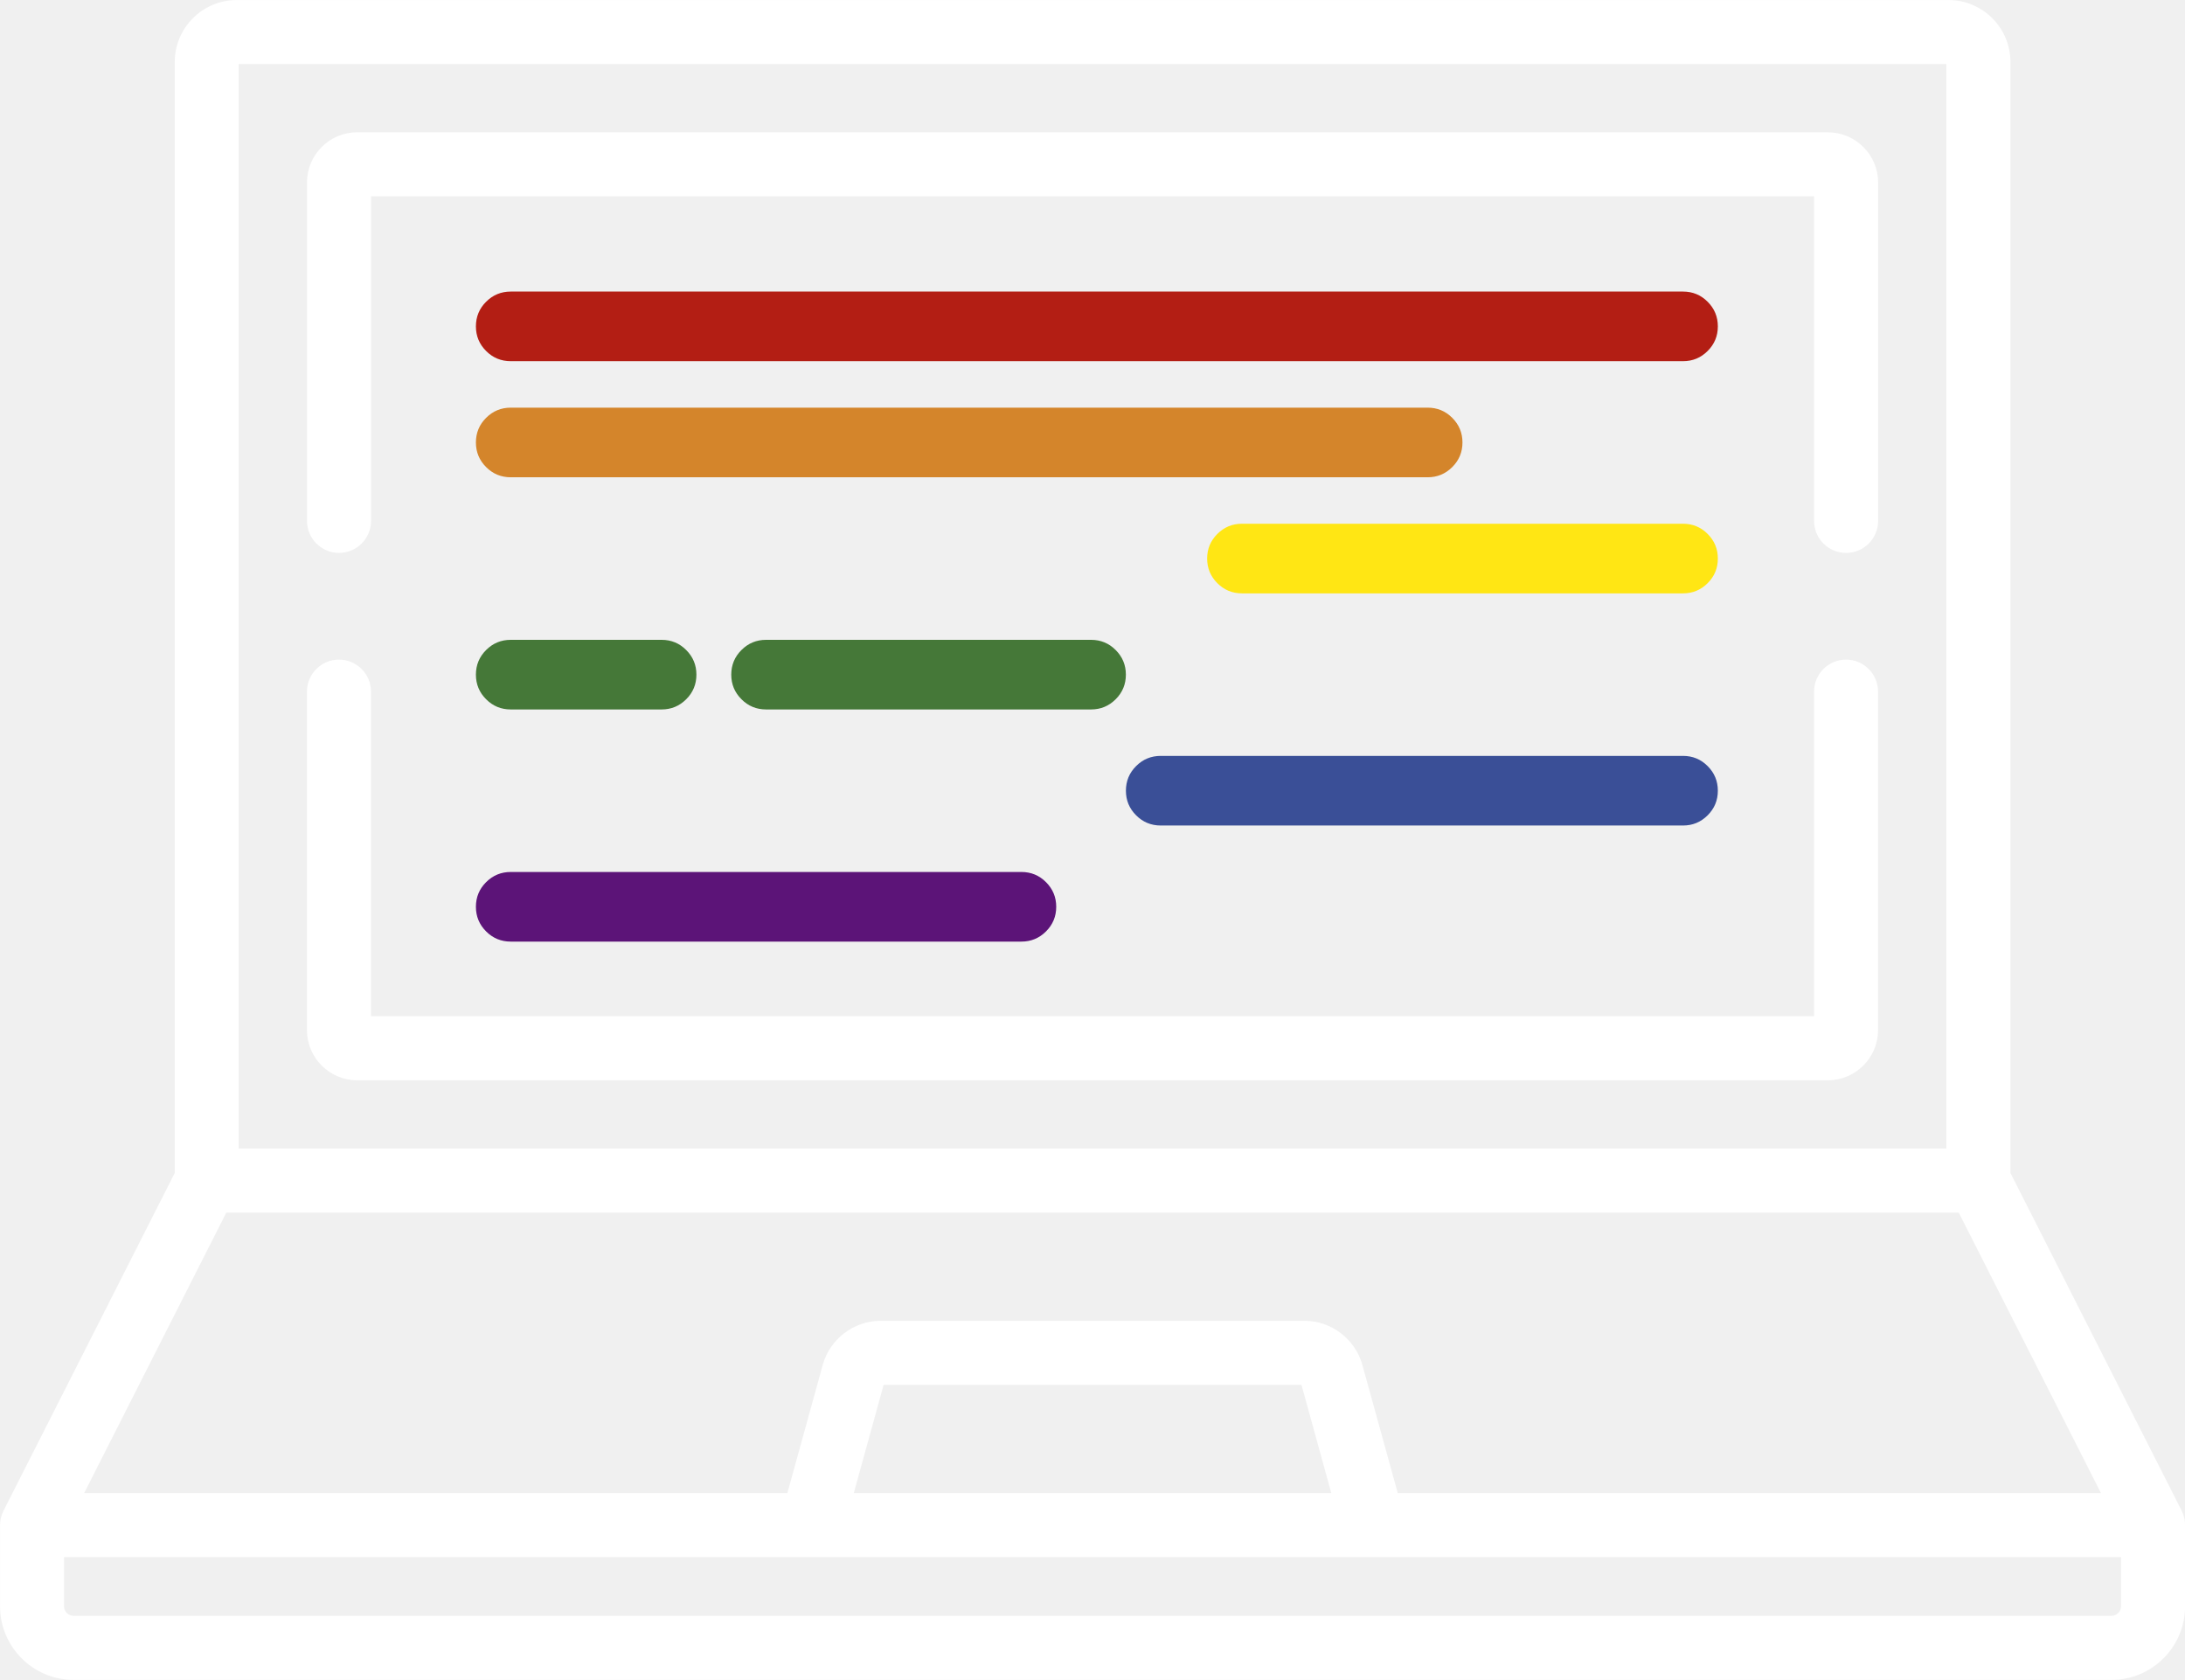
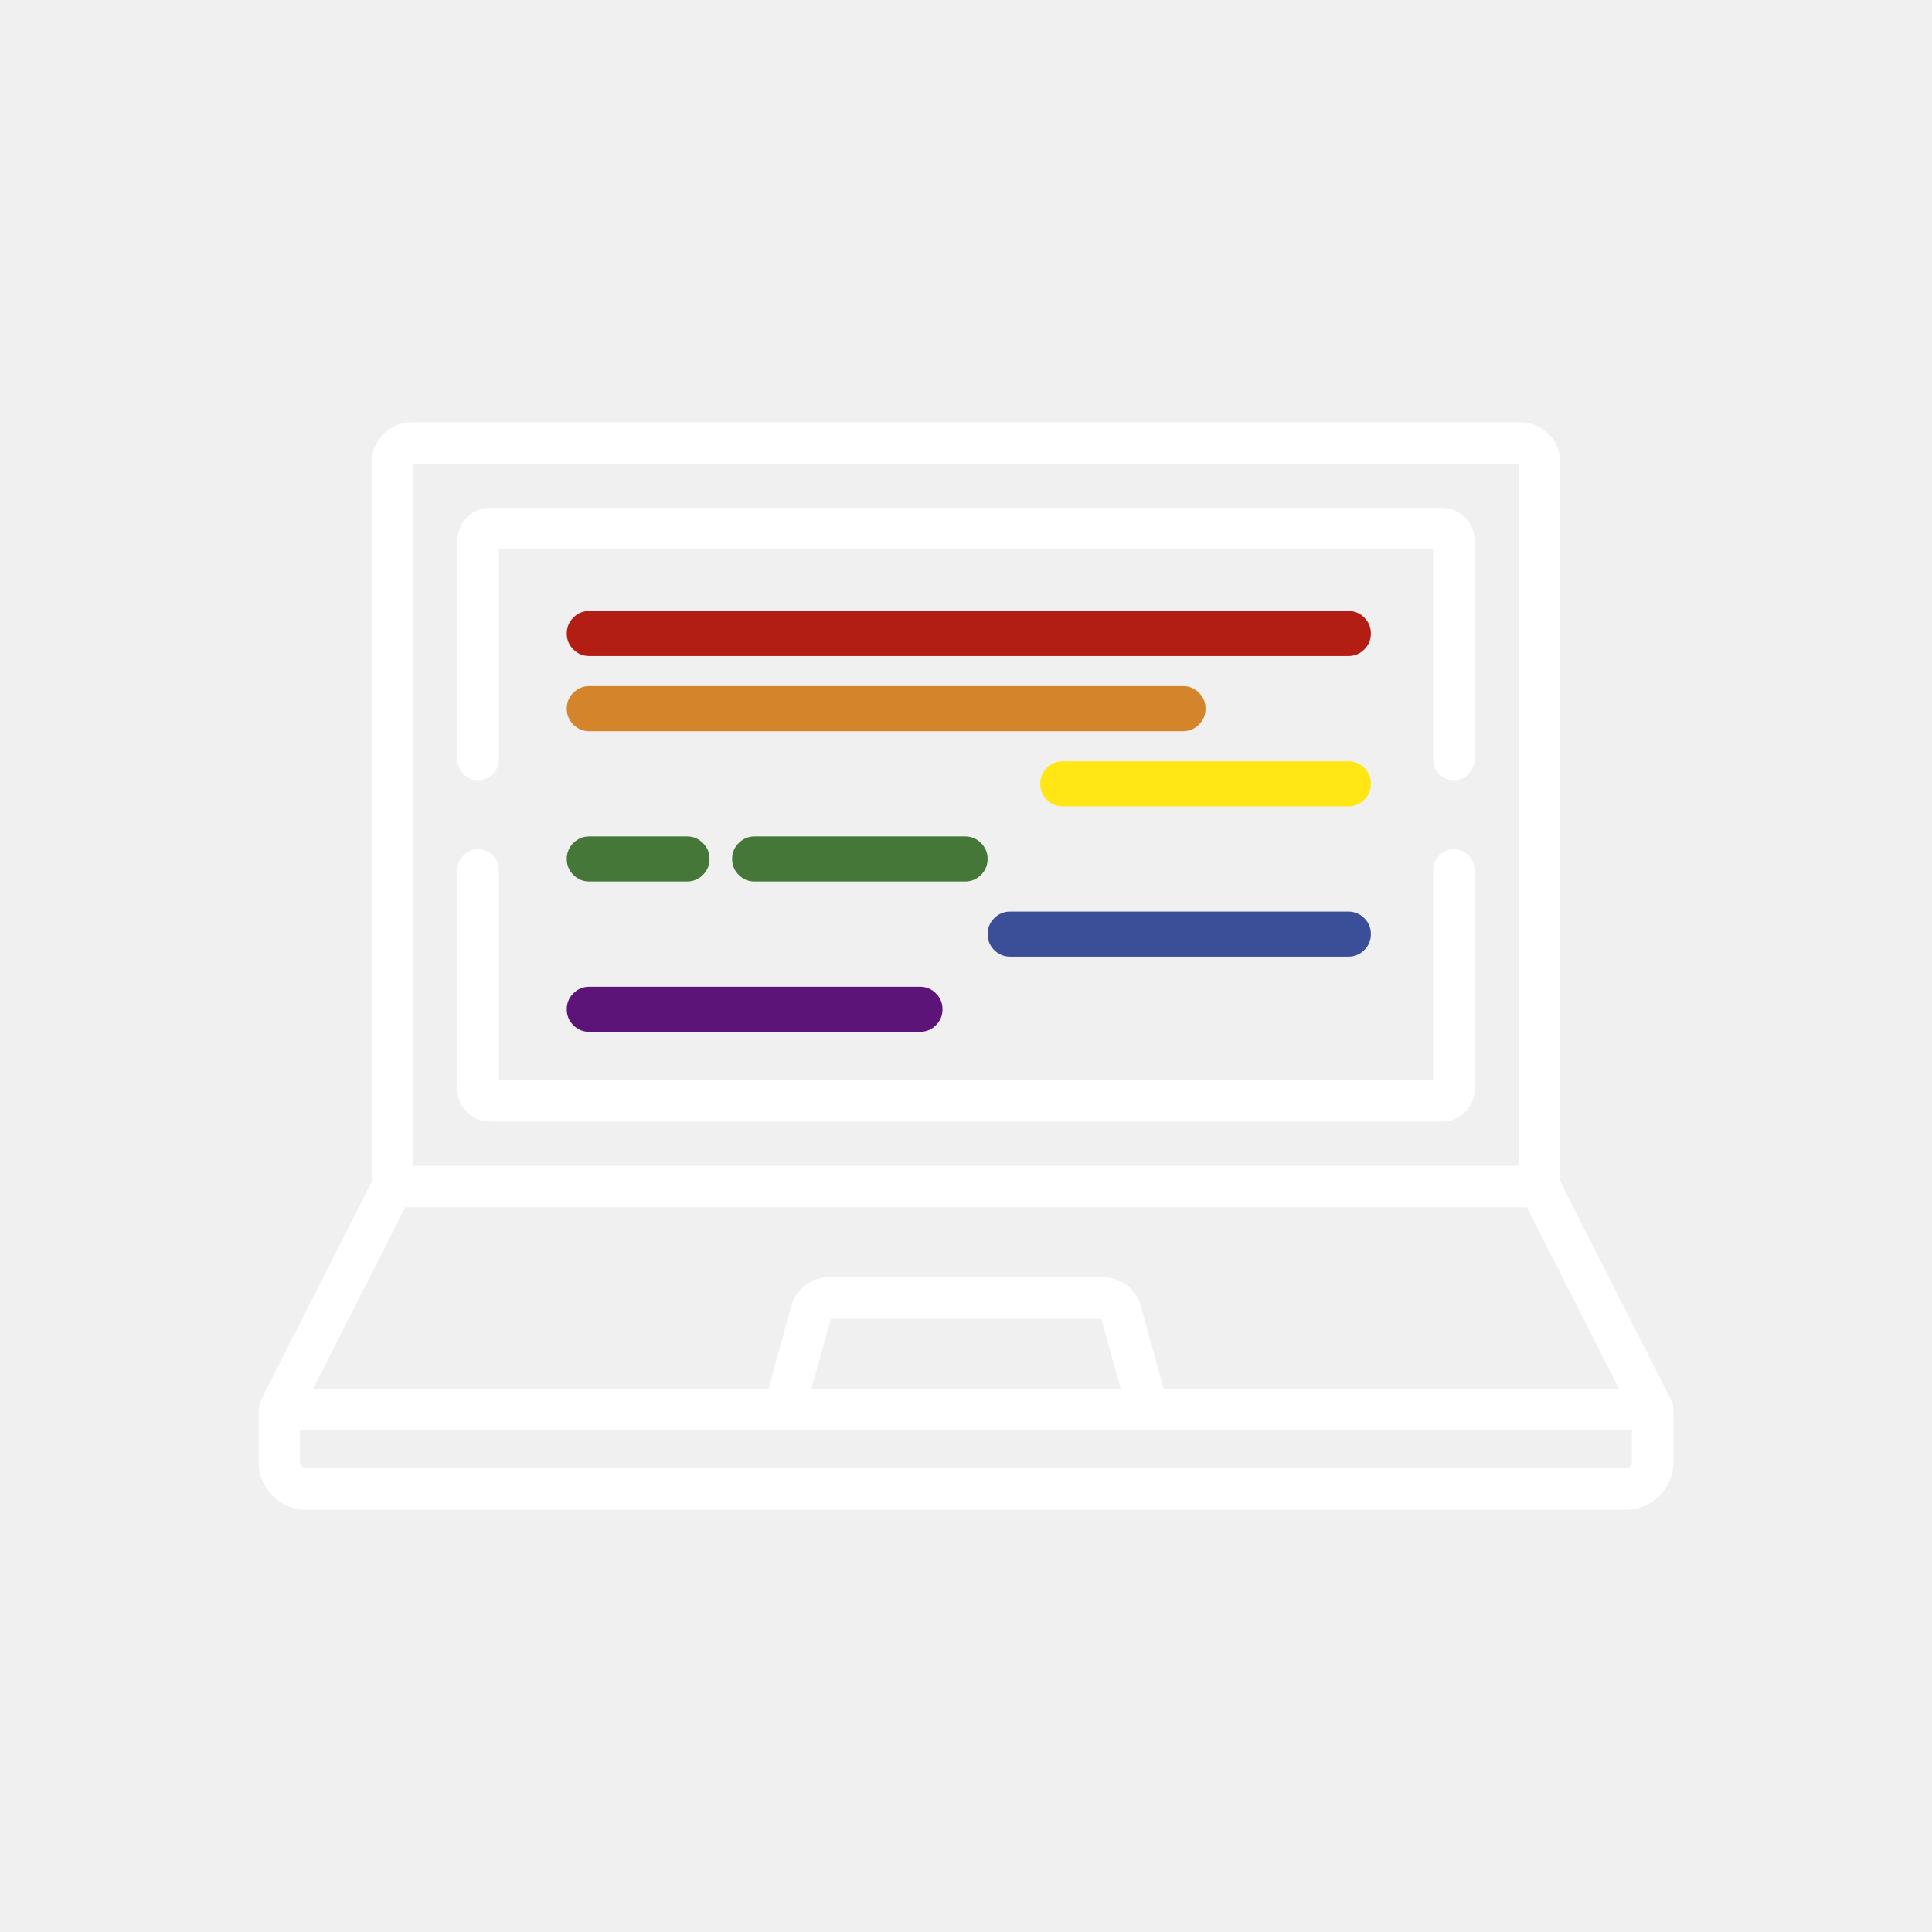
- <svg xmlns="http://www.w3.org/2000/svg" id="svg19407" version="1.1" viewBox="0 0 66.41 51.052" height="51.052mm" width="66.41mm">
-   <defs id="defs19401" />
-   <g transform="translate(137.7705,-164.9923)" id="layer1">
-     <path style="fill:#ffffff;fill-opacity:1;fill-rule:nonzero;stroke:none;stroke-width:0.353" d="m -71.362,211.279 c 0,-0.01 0,-0.019 0,-0.029 -0.004,-0.039 -0.009,-0.076 -0.017,-0.113 0,-0.004 -0.004,-0.007 -0.004,-0.011 -0.007,-0.033 -0.017,-0.068 -0.028,-0.099 -0.004,-0.008 -0.007,-0.018 -0.009,-0.026 -0.011,-0.029 -0.023,-0.058 -0.037,-0.085 0,-0.006 -0.004,-0.01 -0.006,-0.015 l -5.203,-10.262 v -33.763 c 0,-1.038 -0.845,-1.882 -1.882,-1.882 h -52.029 c -1.038,0 -1.882,0.845 -1.882,1.882 v 33.763 l -5.203,10.262 c 0,0.006 -0.004,0.01 -0.006,0.015 -0.014,0.028 -0.026,0.057 -0.037,0.085 -0.004,0.008 -0.007,0.018 -0.01,0.026 -0.011,0.032 -0.021,0.066 -0.028,0.099 0,0.004 -0.004,0.007 -0.004,0.011 -0.008,0.037 -0.014,0.074 -0.018,0.113 0,0.01 0,0.019 0,0.029 0,0.021 -0.004,0.04 -0.004,0.061 v 2.468 c 0,1.233 1.003,2.237 2.237,2.237 h 61.937 c 1.233,0 2.237,-1.003 2.237,-2.237 v -2.468 c 0,-0.021 0,-0.04 -0.004,-0.061 z M -130.516,166.938 h 51.902 v 32.96 H -130.516 Z m -0.376,34.906 h 52.655 l 4.322,8.523 h -21.373 l -1.074,-3.89 c -0.218,-0.791 -0.944,-1.345 -1.765,-1.345 H -111.001 c -0.821,0 -1.548,0.554 -1.765,1.345 l -1.073,3.89 h -21.373 z m 33.584,8.523 h -14.513 l 0.907,-3.289 h 12.7 z m 24.003,3.441 c 0,0.16 -0.131,0.291 -0.291,0.291 h -61.937 c -0.16,0 -0.291,-0.131 -0.291,-0.291 v -1.495 h 62.519 z m 0,0" id="path9642" />
-     <path style="fill:#ffffff;fill-opacity:1;fill-rule:nonzero;stroke:none;stroke-width:0.353" d="m -81.662,185.038 c -0.537,0 -0.973,0.435 -0.973,0.973 v 9.865 H -126.495 v -9.865 c 0,-0.537 -0.435,-0.973 -0.973,-0.973 -0.537,0 -0.973,0.435 -0.973,0.973 v 10.286 c 0,0.841 0.684,1.525 1.525,1.525 h 44.701 c 0.842,0 1.525,-0.685 1.525,-1.525 v -10.286 c 0,-0.537 -0.435,-0.973 -0.973,-0.973 z m 0,0" id="path9644" />
-     <path style="fill:#ffffff;fill-opacity:1;fill-rule:nonzero;stroke:none;stroke-width:0.353" d="M -82.214,169.013 H -126.915 c -0.842,0 -1.525,0.683 -1.525,1.525 v 10.284 c 0,0.537 0.435,0.973 0.973,0.973 0.537,0 0.973,-0.435 0.973,-0.973 V 170.959 h 43.86 v 9.864 c 0,0.537 0.435,0.973 0.973,0.973 0.537,0 0.973,-0.435 0.973,-0.973 V 170.539 c 0,-0.842 -0.684,-1.525 -1.525,-1.525 z m 0,0" id="path9646" />
-     <path style="fill:#b31e14;fill-opacity:1;fill-rule:nonzero;stroke:none;stroke-width:0.353" d="m -123.306,174.911 c 0,-0.292 0.103,-0.542 0.31,-0.748 0.207,-0.207 0.456,-0.31 0.748,-0.31 h 35.631 c 0.292,0 0.542,0.103 0.748,0.31 0.207,0.207 0.31,0.456 0.31,0.748 0,0.292 -0.103,0.542 -0.31,0.748 -0.207,0.207 -0.456,0.31 -0.748,0.31 h -35.631 c -0.292,0 -0.542,-0.103 -0.748,-0.31 -0.207,-0.207 -0.31,-0.456 -0.31,-0.748 z m 0,0" id="path9658" />
-     <path style="fill:#d4852b;fill-opacity:1;fill-rule:nonzero;stroke:none;stroke-width:0.353" d="m -123.306,178.439 c 0,-0.292 0.103,-0.542 0.31,-0.748 0.207,-0.207 0.456,-0.31 0.748,-0.31 h 27.869 c 0.292,0 0.542,0.103 0.748,0.31 0.207,0.207 0.31,0.456 0.31,0.748 0,0.292 -0.103,0.542 -0.31,0.748 -0.207,0.207 -0.456,0.31 -0.748,0.31 h -27.869 c -0.292,0 -0.542,-0.103 -0.748,-0.31 -0.207,-0.207 -0.31,-0.456 -0.31,-0.748 z m 0,0" id="path9660" />
-     <path style="fill:#ffe614;fill-opacity:1;fill-rule:nonzero;stroke:none;stroke-width:0.353" d="m -101.081,181.967 c 0,-0.292 0.103,-0.542 0.31,-0.748 0.207,-0.207 0.456,-0.31 0.748,-0.31 h 13.406 c 0.292,0 0.542,0.103 0.748,0.31 0.207,0.207 0.31,0.456 0.31,0.748 0,0.292 -0.103,0.542 -0.31,0.748 -0.207,0.207 -0.456,0.31 -0.748,0.31 h -13.406 c -0.292,0 -0.542,-0.103 -0.748,-0.31 -0.207,-0.207 -0.31,-0.456 -0.31,-0.748 z m 0,0" id="path9662" />
-     <path style="fill:#457838;fill-opacity:1;fill-rule:nonzero;stroke:none;stroke-width:0.353" d="m -123.306,185.495 c 0,-0.292 0.103,-0.542 0.31,-0.748 0.207,-0.207 0.456,-0.31 0.748,-0.31 h 4.586 c 0.292,0 0.542,0.103 0.748,0.31 0.207,0.207 0.31,0.456 0.31,0.748 0,0.292 -0.103,0.542 -0.31,0.748 -0.207,0.207 -0.456,0.31 -0.748,0.31 h -4.586 c -0.292,0 -0.542,-0.103 -0.748,-0.31 -0.207,-0.207 -0.31,-0.456 -0.31,-0.748 z m 0,0" id="path9664" />
-     <path style="fill:#457838;fill-opacity:1;fill-rule:nonzero;stroke:none;stroke-width:0.353" d="m -115.545,185.495 c 0,-0.292 0.103,-0.542 0.31,-0.748 0.207,-0.207 0.456,-0.31 0.748,-0.31 h 9.878 c 0.292,0 0.542,0.103 0.748,0.31 0.207,0.207 0.31,0.456 0.31,0.748 0,0.292 -0.103,0.542 -0.31,0.748 -0.207,0.207 -0.456,0.31 -0.748,0.31 h -9.878 c -0.292,0 -0.542,-0.103 -0.748,-0.31 -0.207,-0.207 -0.31,-0.456 -0.31,-0.748 z m 0,0" id="path9666" />
-     <path style="fill:#3a4f97;fill-opacity:1;fill-rule:nonzero;stroke:none;stroke-width:0.353" d="m -103.55,189.022 c 0,-0.292 0.103,-0.542 0.31,-0.748 0.207,-0.207 0.456,-0.31 0.748,-0.31 h 15.875 c 0.292,0 0.542,0.103 0.748,0.31 0.207,0.207 0.31,0.456 0.31,0.748 0,0.292 -0.103,0.542 -0.31,0.748 -0.207,0.207 -0.456,0.31 -0.748,0.31 h -15.875 c -0.292,0 -0.542,-0.103 -0.748,-0.31 -0.207,-0.207 -0.31,-0.456 -0.31,-0.748 z m 0,0" id="path9668" />
-     <path style="fill:#5c1478;fill-opacity:1;fill-rule:nonzero;stroke:none;stroke-width:0.353" d="m -123.306,192.55 c 0,-0.292 0.103,-0.542 0.31,-0.748 0.207,-0.207 0.456,-0.31 0.748,-0.31 h 15.522 c 0.292,0 0.542,0.103 0.748,0.31 0.207,0.207 0.31,0.456 0.31,0.748 0,0.292 -0.103,0.542 -0.31,0.748 -0.207,0.207 -0.456,0.31 -0.748,0.31 h -15.522 c -0.292,0 -0.542,-0.103 -0.748,-0.31 -0.207,-0.207 -0.31,-0.456 -0.31,-0.748 z m 0,0" id="path9670" />
+ <svg xmlns="http://www.w3.org/2000/svg" width="1000" height="1000" viewBox="0 0 264.583 264.583" version="1.1" id="svg8">
+   <defs id="defs2" />
+   <g id="layer1" transform="translate(0,-32.41667)">
+     <g id="layer1-57" transform="matrix(2.917391,0,0,2.917391,437.3493,-391.1081)">
+       <path id="path9642" d="m -71.362,211.279 c 0,-0.01 0,-0.019 0,-0.029 -0.004,-0.039 -0.009,-0.076 -0.017,-0.113 0,-0.004 -0.004,-0.007 -0.004,-0.011 -0.007,-0.033 -0.017,-0.068 -0.028,-0.099 -0.004,-0.008 -0.007,-0.018 -0.009,-0.026 -0.011,-0.029 -0.023,-0.058 -0.037,-0.085 0,-0.006 -0.004,-0.01 -0.006,-0.015 l -5.203,-10.262 v -33.763 c 0,-1.038 -0.845,-1.882 -1.882,-1.882 h -52.029 c -1.038,0 -1.882,0.845 -1.882,1.882 v 33.763 l -5.203,10.262 c 0,0.006 -0.004,0.01 -0.006,0.015 -0.014,0.028 -0.026,0.057 -0.037,0.085 -0.004,0.008 -0.007,0.018 -0.01,0.026 -0.011,0.032 -0.021,0.066 -0.028,0.099 0,0.004 -0.004,0.007 -0.004,0.011 -0.008,0.037 -0.014,0.074 -0.018,0.113 0,0.01 0,0.019 0,0.029 0,0.021 -0.004,0.04 -0.004,0.061 v 2.468 c 0,1.233 1.003,2.237 2.237,2.237 h 61.937 c 1.233,0 2.237,-1.003 2.237,-2.237 v -2.468 c 0,-0.021 0,-0.04 -0.004,-0.061 z M -130.516,166.938 h 51.902 v 32.96 H -130.516 Z m -0.376,34.906 h 52.655 l 4.322,8.523 h -21.373 l -1.074,-3.89 c -0.218,-0.791 -0.944,-1.345 -1.765,-1.345 H -111.001 c -0.821,0 -1.548,0.554 -1.765,1.345 l -1.073,3.89 h -21.373 z m 33.584,8.523 h -14.513 l 0.907,-3.289 h 12.7 z m 24.003,3.441 c 0,0.16 -0.131,0.291 -0.291,0.291 h -61.937 c -0.16,0 -0.291,-0.131 -0.291,-0.291 v -1.495 h 62.519 z m 0,0" style="fill:#ffffff;fill-opacity:1;fill-rule:nonzero;stroke:none;stroke-width:0.353" />
+       <path id="path9644" d="m -81.662,185.038 c -0.537,0 -0.973,0.435 -0.973,0.973 v 9.865 H -126.495 v -9.865 c 0,-0.537 -0.435,-0.973 -0.973,-0.973 -0.537,0 -0.973,0.435 -0.973,0.973 v 10.286 c 0,0.841 0.684,1.525 1.525,1.525 h 44.701 c 0.842,0 1.525,-0.685 1.525,-1.525 v -10.286 c 0,-0.537 -0.435,-0.973 -0.973,-0.973 z m 0,0" style="fill:#ffffff;fill-opacity:1;fill-rule:nonzero;stroke:none;stroke-width:0.353" />
+       <path id="path9646" d="M -82.214,169.013 H -126.915 c -0.842,0 -1.525,0.683 -1.525,1.525 v 10.284 c 0,0.537 0.435,0.973 0.973,0.973 0.537,0 0.973,-0.435 0.973,-0.973 V 170.959 h 43.86 v 9.864 c 0,0.537 0.435,0.973 0.973,0.973 0.537,0 0.973,-0.435 0.973,-0.973 V 170.539 c 0,-0.842 -0.684,-1.525 -1.525,-1.525 z m 0,0" style="fill:#ffffff;fill-opacity:1;fill-rule:nonzero;stroke:none;stroke-width:0.353" />
+       <path id="path9658" d="m -123.306,174.911 c 0,-0.292 0.103,-0.542 0.31,-0.748 0.207,-0.207 0.456,-0.31 0.748,-0.31 h 35.631 c 0.292,0 0.542,0.103 0.748,0.31 0.207,0.207 0.31,0.456 0.31,0.748 0,0.292 -0.103,0.542 -0.31,0.748 -0.207,0.207 -0.456,0.31 -0.748,0.31 h -35.631 c -0.292,0 -0.542,-0.103 -0.748,-0.31 -0.207,-0.207 -0.31,-0.456 -0.31,-0.748 z m 0,0" style="fill:#b31e14;fill-opacity:1;fill-rule:nonzero;stroke:none;stroke-width:0.353" />
+       <path id="path9660" d="m -123.306,178.439 c 0,-0.292 0.103,-0.542 0.31,-0.748 0.207,-0.207 0.456,-0.31 0.748,-0.31 h 27.869 c 0.292,0 0.542,0.103 0.748,0.31 0.207,0.207 0.31,0.456 0.31,0.748 0,0.292 -0.103,0.542 -0.31,0.748 -0.207,0.207 -0.456,0.31 -0.748,0.31 h -27.869 c -0.292,0 -0.542,-0.103 -0.748,-0.31 -0.207,-0.207 -0.31,-0.456 -0.31,-0.748 z m 0,0" style="fill:#d4852b;fill-opacity:1;fill-rule:nonzero;stroke:none;stroke-width:0.353" />
+       <path id="path9662" d="m -101.081,181.967 c 0,-0.292 0.103,-0.542 0.31,-0.748 0.207,-0.207 0.456,-0.31 0.748,-0.31 h 13.406 c 0.292,0 0.542,0.103 0.748,0.31 0.207,0.207 0.31,0.456 0.31,0.748 0,0.292 -0.103,0.542 -0.31,0.748 -0.207,0.207 -0.456,0.31 -0.748,0.31 h -13.406 c -0.292,0 -0.542,-0.103 -0.748,-0.31 -0.207,-0.207 -0.31,-0.456 -0.31,-0.748 z m 0,0" style="fill:#ffe614;fill-opacity:1;fill-rule:nonzero;stroke:none;stroke-width:0.353" />
+       <path id="path9664" d="m -123.306,185.495 c 0,-0.292 0.103,-0.542 0.31,-0.748 0.207,-0.207 0.456,-0.31 0.748,-0.31 h 4.586 c 0.292,0 0.542,0.103 0.748,0.31 0.207,0.207 0.31,0.456 0.31,0.748 0,0.292 -0.103,0.542 -0.31,0.748 -0.207,0.207 -0.456,0.31 -0.748,0.31 h -4.586 c -0.292,0 -0.542,-0.103 -0.748,-0.31 -0.207,-0.207 -0.31,-0.456 -0.31,-0.748 z m 0,0" style="fill:#457838;fill-opacity:1;fill-rule:nonzero;stroke:none;stroke-width:0.353" />
+       <path id="path9666" d="m -115.545,185.495 c 0,-0.292 0.103,-0.542 0.31,-0.748 0.207,-0.207 0.456,-0.31 0.748,-0.31 h 9.878 c 0.292,0 0.542,0.103 0.748,0.31 0.207,0.207 0.31,0.456 0.31,0.748 0,0.292 -0.103,0.542 -0.31,0.748 -0.207,0.207 -0.456,0.31 -0.748,0.31 h -9.878 c -0.292,0 -0.542,-0.103 -0.748,-0.31 -0.207,-0.207 -0.31,-0.456 -0.31,-0.748 z m 0,0" style="fill:#457838;fill-opacity:1;fill-rule:nonzero;stroke:none;stroke-width:0.353" />
+       <path id="path9668" d="m -103.55,189.022 c 0,-0.292 0.103,-0.542 0.31,-0.748 0.207,-0.207 0.456,-0.31 0.748,-0.31 h 15.875 c 0.292,0 0.542,0.103 0.748,0.31 0.207,0.207 0.31,0.456 0.31,0.748 0,0.292 -0.103,0.542 -0.31,0.748 -0.207,0.207 -0.456,0.31 -0.748,0.31 h -15.875 c -0.292,0 -0.542,-0.103 -0.748,-0.31 -0.207,-0.207 -0.31,-0.456 -0.31,-0.748 z m 0,0" style="fill:#3a4f97;fill-opacity:1;fill-rule:nonzero;stroke:none;stroke-width:0.353" />
+       <path id="path9670" d="m -123.306,192.55 c 0,-0.292 0.103,-0.542 0.31,-0.748 0.207,-0.207 0.456,-0.31 0.748,-0.31 h 15.522 c 0.292,0 0.542,0.103 0.748,0.31 0.207,0.207 0.31,0.456 0.31,0.748 0,0.292 -0.103,0.542 -0.31,0.748 -0.207,0.207 -0.456,0.31 -0.748,0.31 h -15.522 c -0.292,0 -0.542,-0.103 -0.748,-0.31 -0.207,-0.207 -0.31,-0.456 -0.31,-0.748 z m 0,0" style="fill:#5c1478;fill-opacity:1;fill-rule:nonzero;stroke:none;stroke-width:0.353" />
+     </g>
  </g>
</svg>
